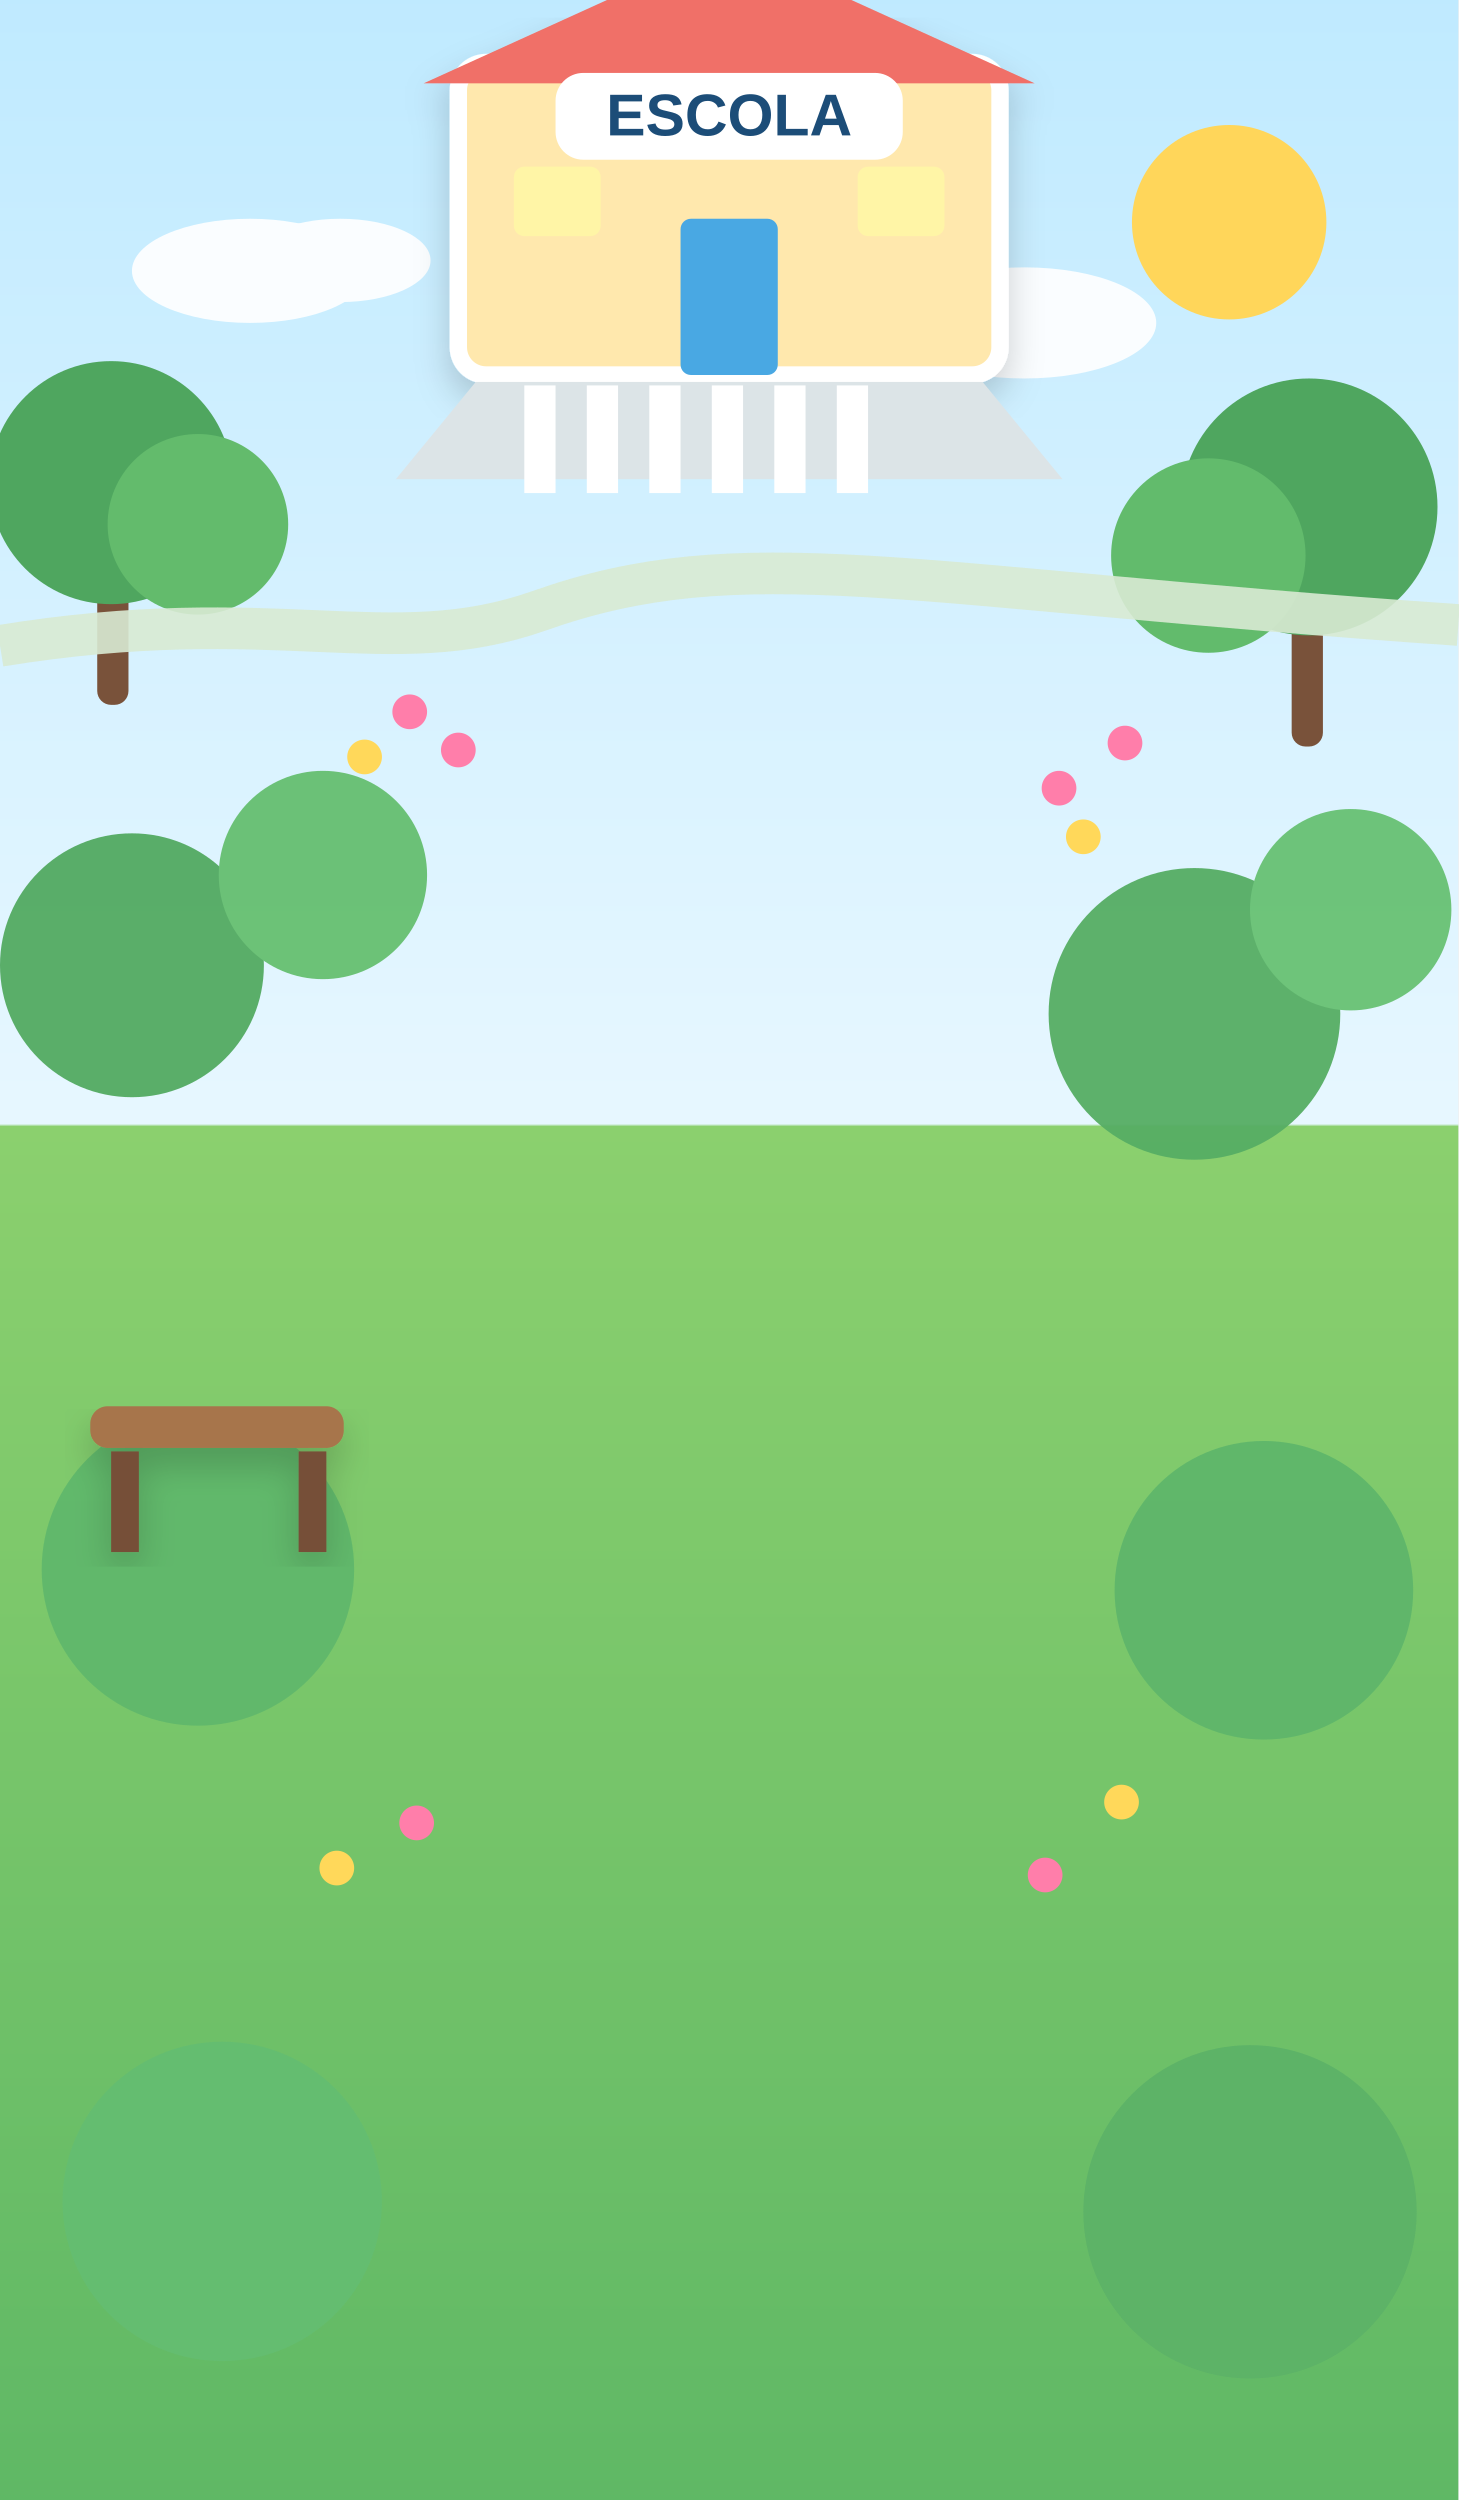
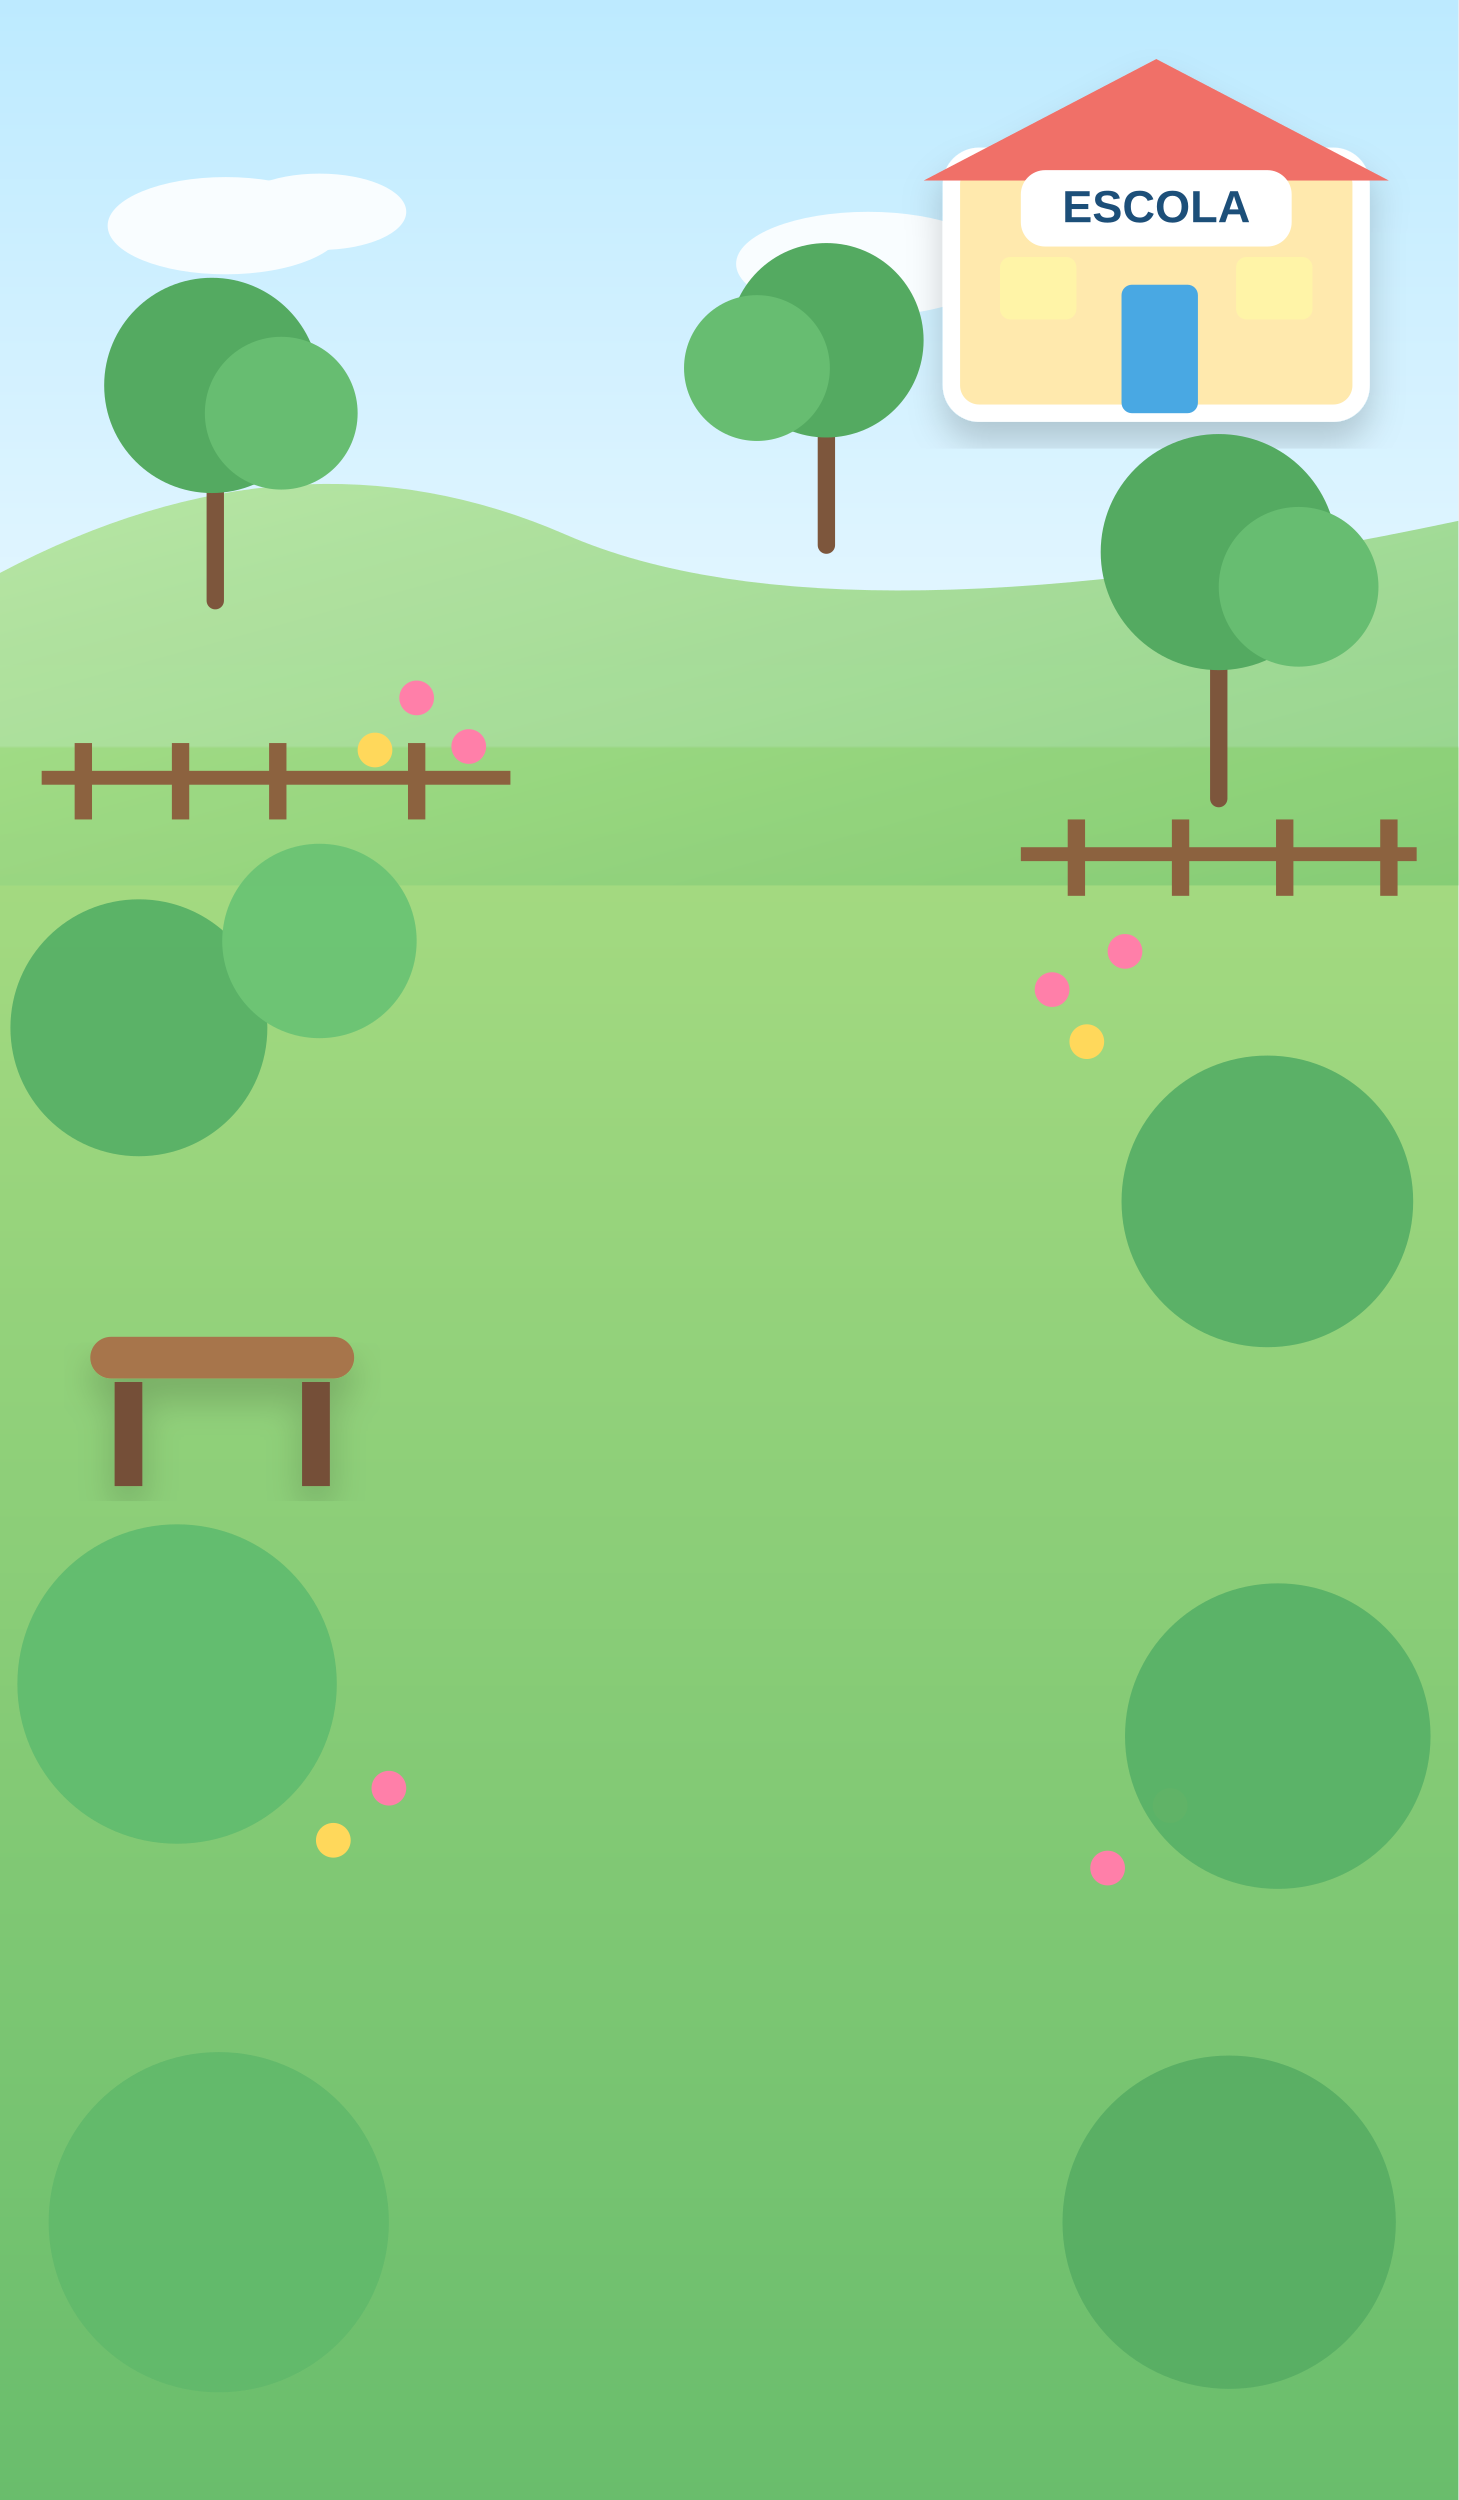
<svg xmlns="http://www.w3.org/2000/svg" viewBox="0 0 420 720">
  <defs>
    <linearGradient id="sky" x1="0" y1="0" x2="0" y2="1">
-       <stop stop-color="#bfeaff" />
-       <stop offset=".45" stop-color="#e7f7ff" />
-       <stop offset=".451" stop-color="#8bd06e" />
-       <stop offset="1" stop-color="#5fb865" />
+       <stop stop-color="#bceaff" />
+       <stop offset=".30" stop-color="#eaf8ff" />
+       <stop offset=".301" stop-color="#a8dc82" />
+       <stop offset="1" stop-color="#69bd6c" />
+     </linearGradient>
+     <linearGradient id="hill" x1="0" y1="0" x2="1" y2="1">
+       <stop stop-color="#aee28f" />
+       <stop offset="1" stop-color="#80ca73" />
    </linearGradient>
    <filter id="s">
-       <feDropShadow dx="0" dy="5" stdDeviation="5" flood-opacity=".18" />
+       <feDropShadow dx="0" dy="6" stdDeviation="5" flood-opacity=".18" />
    </filter>
  </defs>
  <rect width="420" height="720" fill="url(#sky)" />
-   <circle cx="354" cy="64" r="28" fill="#ffd65a" />
-   <g opacity=".9" fill="#fff">
-     <ellipse cx="72" cy="78" rx="34" ry="15" />
-     <ellipse cx="98" cy="75" rx="26" ry="12" />
-     <ellipse cx="295" cy="93" rx="38" ry="16" />
+   <circle cx="352" cy="58" r="26" fill="#ffd65a" />
+   <g fill="#fff" opacity=".88">
+     <ellipse cx="65" cy="65" rx="34" ry="14" />
+     <ellipse cx="92" cy="61" rx="25" ry="11" />
+     <ellipse cx="250" cy="76" rx="38" ry="15" />
+   </g>
+   <path d="M0 165 Q85 120 163 154 T420 150 V255 H0Z" fill="url(#hill)" opacity=".82" />
+   <g filter="url(#s)" transform="translate(274 25)">
+     <rect x="0" y="20" width="118" height="74" rx="8" fill="#ffe9ad" stroke="#fff" stroke-width="5" />
+     <path d="M-8 27 59-8 126 27Z" fill="#f06f68" />
+     <rect x="49" y="57" width="22" height="37" rx="3" fill="#4aa8e3" />
+     <rect x="14" y="49" width="22" height="18" rx="3" fill="#fff4a7" />
+     <rect x="82" y="49" width="22" height="18" rx="3" fill="#fff4a7" />
+     <rect x="20" y="24" width="78" height="22" rx="7" fill="#fff" />
+     <text x="59" y="39" text-anchor="middle" font-family="Arial" font-size="13" font-weight="700" fill="#1f4f79">ESCOLA</text>
+   </g>
+   <g stroke="#7d563c" stroke-width="5" stroke-linecap="round">
+     <path d="M238 112v45" />
+     <path d="M62 126v47" />
+     <path d="M351 176v54" />
+   </g>
+   <g fill="#54aa61">
+     <circle cx="238" cy="98" r="28" />
+     <circle cx="61" cy="111" r="31" />
+     <circle cx="351" cy="159" r="34" />
+   </g>
+   <g fill="#67bd71">
+     <circle cx="218" cy="106" r="21" />
+     <circle cx="81" cy="119" r="22" />
+     <circle cx="374" cy="169" r="23" />
+   </g>
+   <g fill="none" stroke="#8c623f" stroke-width="4">
+     <path d="M12 224h95m0 0h40" />
+     <path d="M294 246h114" />
+   </g>
+   <g stroke="#8c623f" stroke-width="5">
+     <path d="M24 214v22m28-22v22m28-22v22m40-22v22" />
+     <path d="M310 236v22m30-22v22m30-22v22m30-22v22" />
  </g>
  <g filter="url(#s)">
-     <rect x="132" y="18" width="156" height="90" rx="8" fill="#ffe8ad" stroke="#fff" stroke-width="5" />
-     <path d="M122 24 210 -16 298 24Z" fill="#f06f68" />
-     <rect x="196" y="63" width="28" height="45" rx="3" fill="#4aa8e3" />
-     <rect x="148" y="48" width="25" height="20" rx="3" fill="#fff5a6" />
-     <rect x="247" y="48" width="25" height="20" rx="3" fill="#fff5a6" />
-     <rect x="160" y="21" width="100" height="25" rx="8" fill="#fff" />
-     <text x="210" y="39" text-anchor="middle" font-family="Arial,sans-serif" font-size="17" font-weight="700" fill="#1c4d78">ESCOLA</text>
+     <rect x="26" y="385" width="76" height="12" rx="6" fill="#a7754b" />
+     <rect x="33" y="398" width="8" height="30" fill="#755038" />
+     <rect x="87" y="398" width="8" height="30" fill="#755038" />
  </g>
-   <path d="M137 110h146l23 28H114Z" fill="#dce4e7" />
-   <g fill="#fff">
-     <rect x="151" y="111" width="9" height="31" />
-     <rect x="169" y="111" width="9" height="31" />
-     <rect x="187" y="111" width="9" height="31" />
-     <rect x="205" y="111" width="9" height="31" />
-     <rect x="223" y="111" width="9" height="31" />
-     <rect x="241" y="111" width="9" height="31" />
+   <g fill="#ff7fa9">
+     <circle cx="120" cy="201" r="5" />
+     <circle cx="135" cy="215" r="5" />
+     <circle cx="303" cy="285" r="5" />
+     <circle cx="324" cy="274" r="5" />
+     <circle cx="112" cy="515" r="5" />
+     <circle cx="319" cy="538" r="5" />
  </g>
-   <g>
-     <rect x="28" y="145" width="9" height="58" rx="4" fill="#79523a" />
-     <circle cx="32" cy="139" r="35" fill="#4fa65f" />
-     <circle cx="57" cy="151" r="26" fill="#63bb6c" />
-     <rect x="372" y="154" width="9" height="61" rx="4" fill="#79523a" />
-     <circle cx="377" cy="146" r="37" fill="#4fa65f" />
-     <circle cx="348" cy="160" r="28" fill="#62bb6c" />
+   <g fill="#ffd85b">
+     <circle cx="108" cy="216" r="5" />
+     <circle cx="313" cy="300" r="5" />
+     <circle cx="96" cy="530" r="5" />
+     <circle cx="337" cy="520" r="5" />
  </g>
-   <g opacity=".95">
-     <circle cx="38" cy="278" r="38" fill="#53aa62" />
-     <circle cx="93" cy="252" r="30" fill="#66bf70" />
-     <circle cx="344" cy="292" r="42" fill="#56ad64" />
-     <circle cx="389" cy="262" r="29" fill="#68c173" />
-     <circle cx="57" cy="452" r="45" fill="#60b86b" />
-     <circle cx="364" cy="458" r="43" fill="#5eb66a" />
-     <circle cx="64" cy="634" r="46" fill="#64bd70" />
-     <circle cx="360" cy="637" r="48" fill="#5cb267" />
-   </g>
-   <g fill="#ff7eaa">
-     <circle cx="118" cy="205" r="5" />
-     <circle cx="132" cy="216" r="5" />
-     <circle cx="305" cy="227" r="5" />
-     <circle cx="324" cy="214" r="5" />
-     <circle cx="120" cy="525" r="5" />
-     <circle cx="301" cy="540" r="5" />
-   </g>
-   <g fill="#ffd85a">
-     <circle cx="105" cy="218" r="5" />
-     <circle cx="312" cy="241" r="5" />
-     <circle cx="97" cy="538" r="5" />
-     <circle cx="323" cy="519" r="5" />
-   </g>
-   <g filter="url(#s)">
-     <rect x="26" y="405" width="73" height="12" rx="5" fill="#a7744b" />
-     <rect x="32" y="418" width="8" height="29" fill="#765039" />
-     <rect x="86" y="418" width="8" height="29" fill="#765039" />
-   </g>
-   <g opacity=".9">
-     <path d="M0 186 C80 173 112 191 155 176 C214 155 260 169 420 180" fill="none" stroke="#d8ead3" stroke-width="12" />
+   <g opacity=".96">
+     <circle cx="40" cy="296" r="37" fill="#58b166" />
+     <circle cx="92" cy="271" r="28" fill="#6bc474" />
+     <circle cx="365" cy="346" r="42" fill="#58b066" />
+     <circle cx="51" cy="485" r="46" fill="#62bc6e" />
+     <circle cx="368" cy="500" r="44" fill="#5ab267" />
+     <circle cx="63" cy="640" r="49" fill="#62b96b" />
+     <circle cx="354" cy="640" r="48" fill="#58ae64" />
  </g>
</svg>
